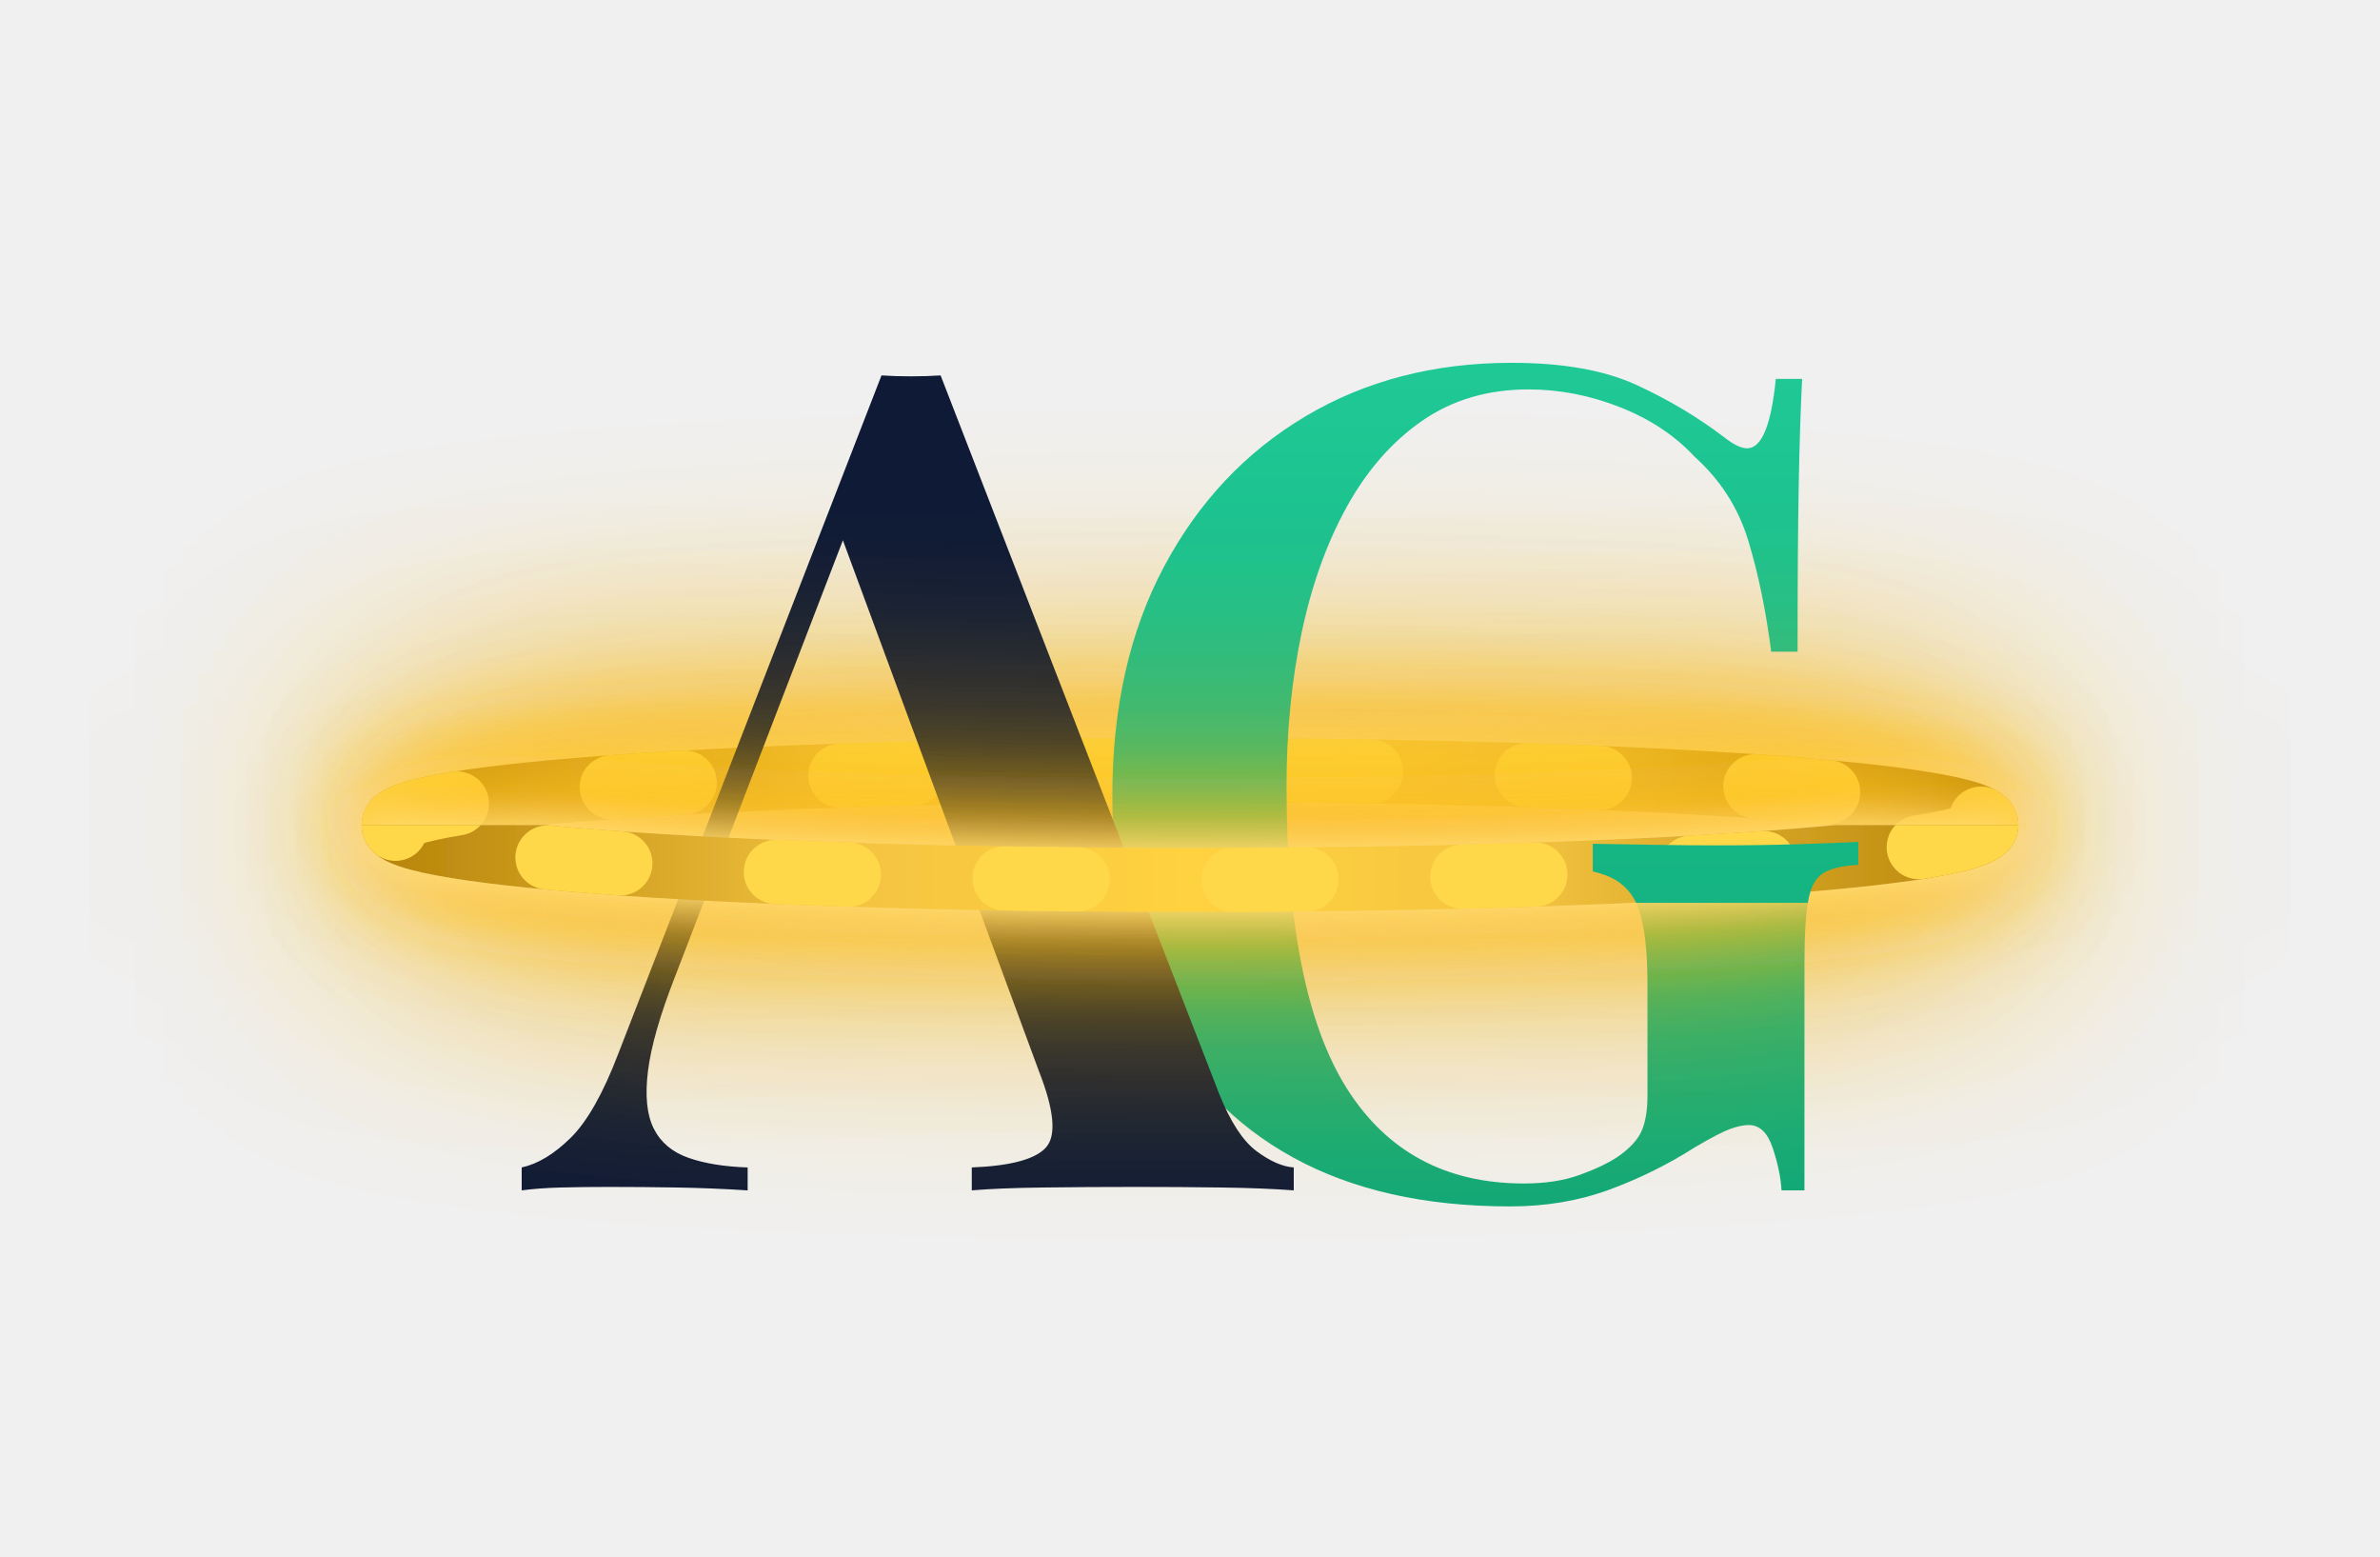
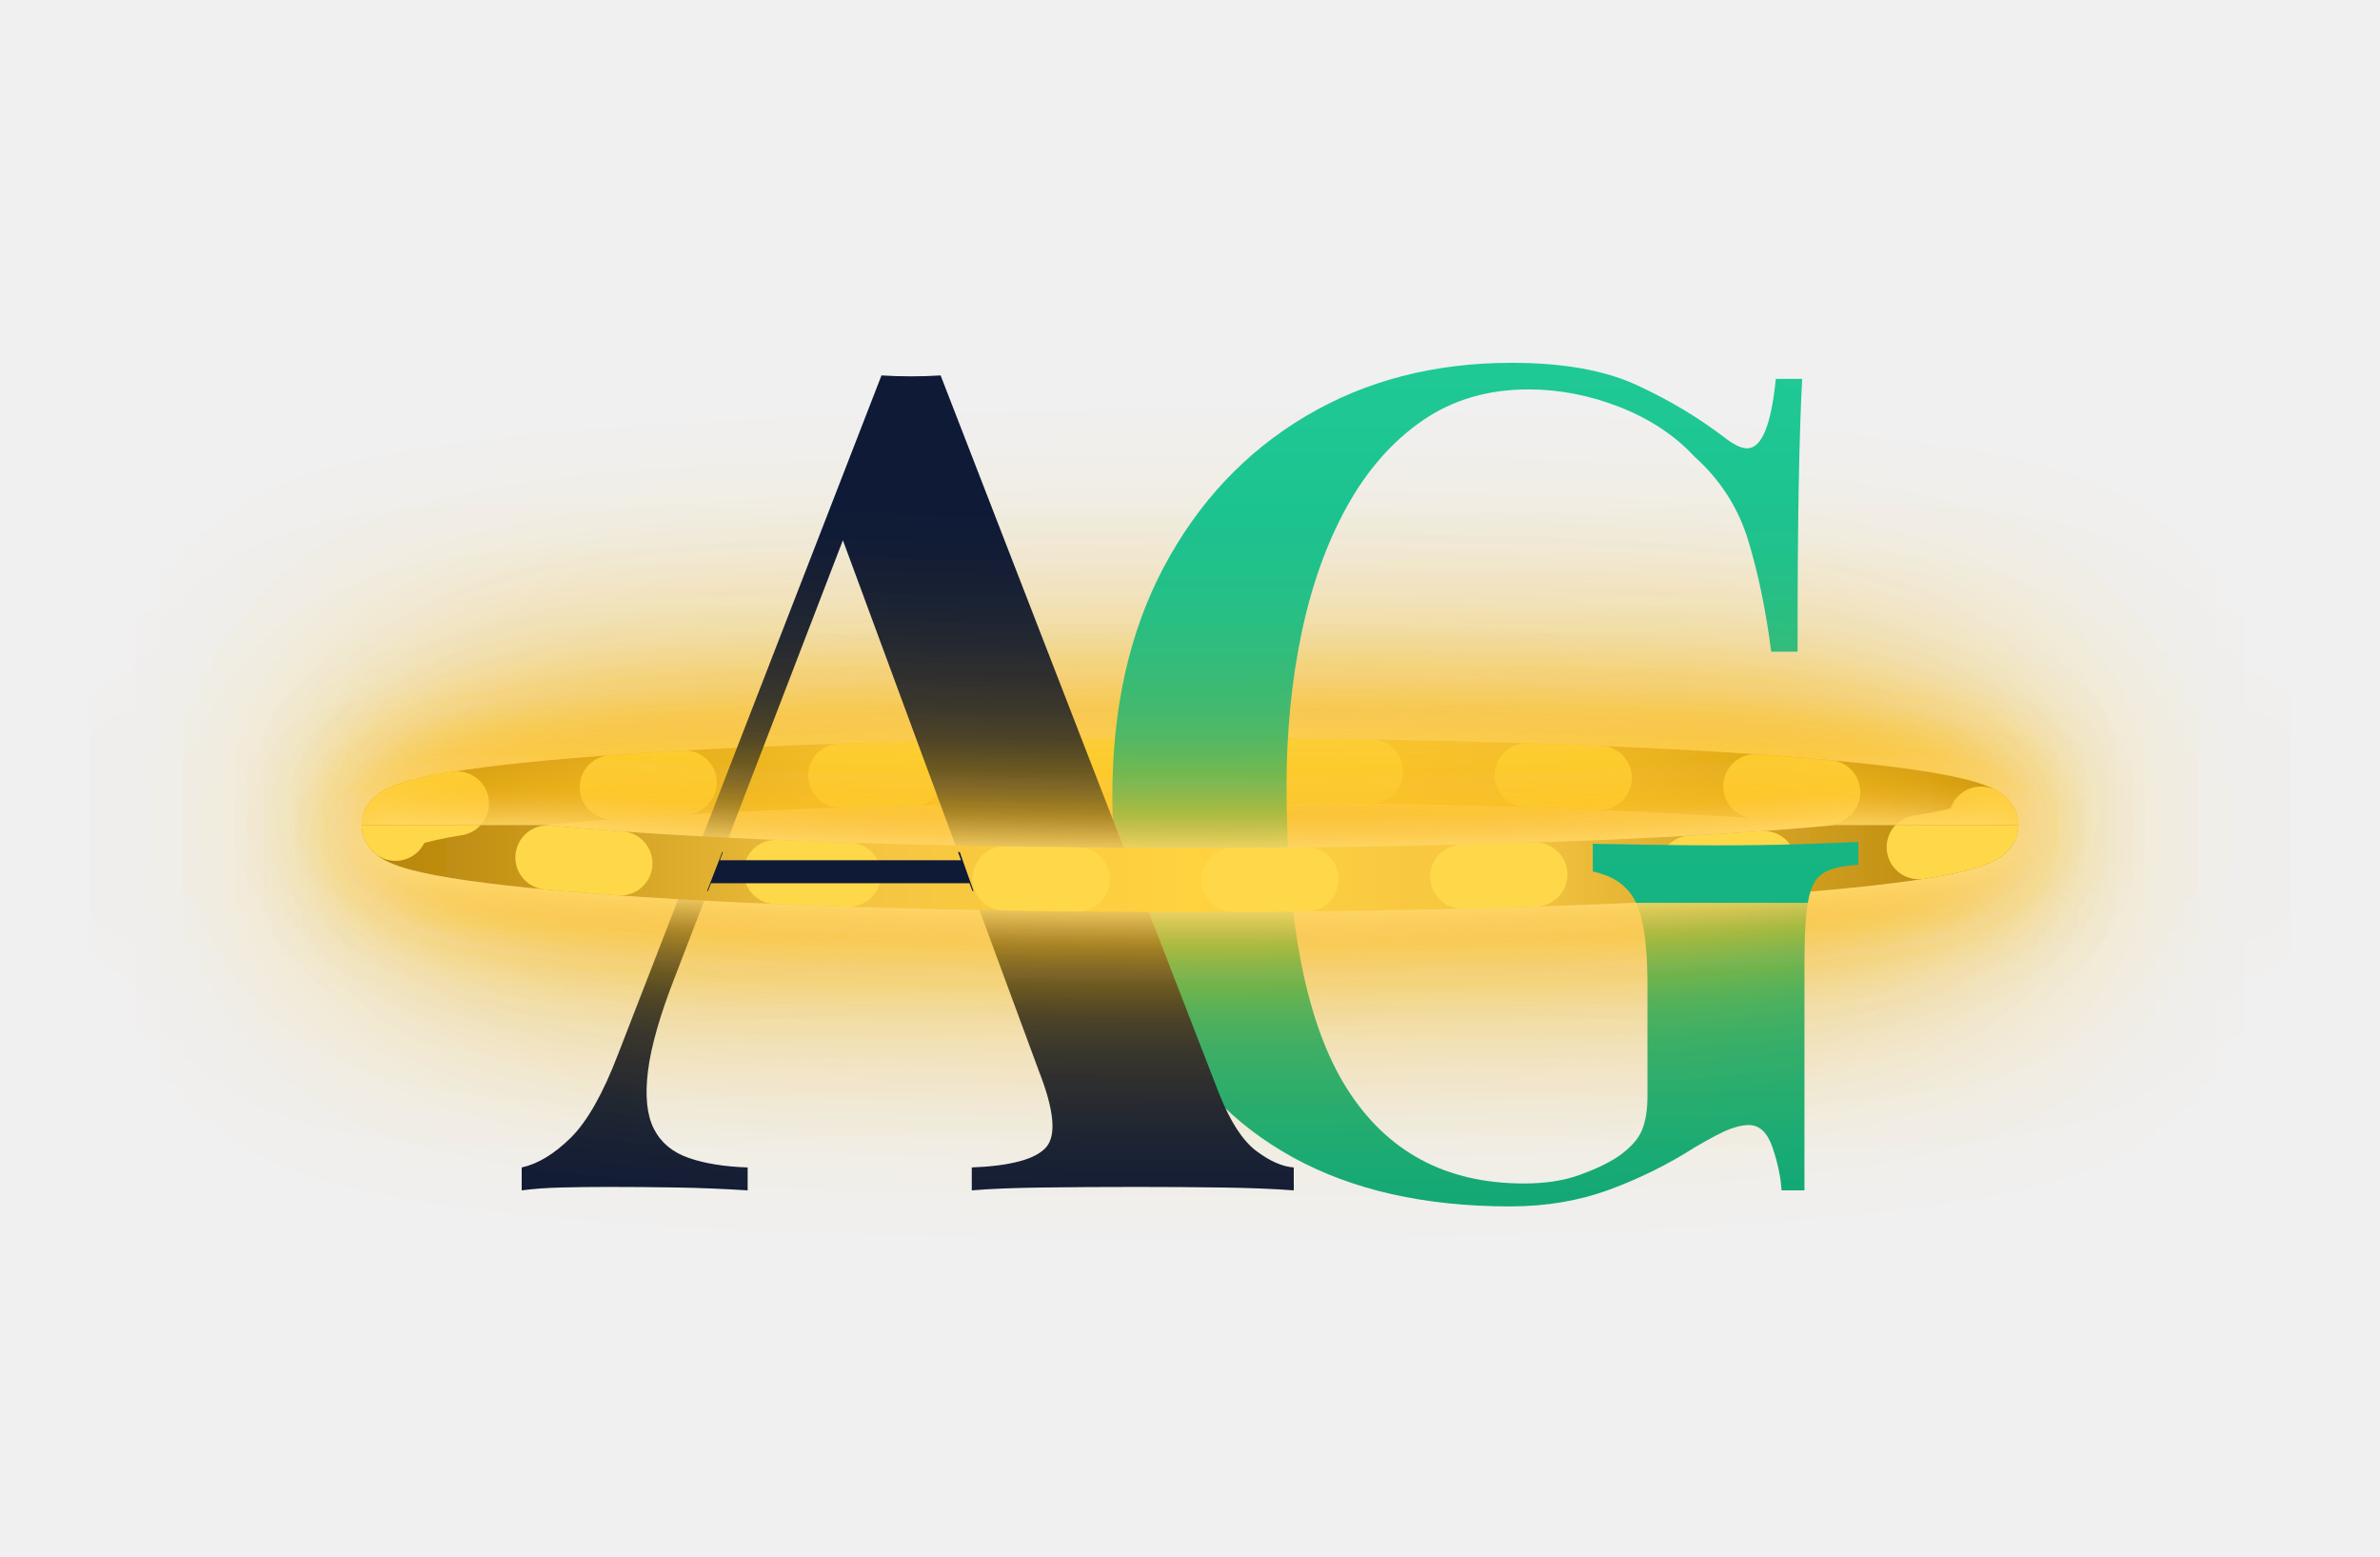
<svg xmlns="http://www.w3.org/2000/svg" viewBox="-50 -20 520 340" width="520" height="340" role="img" aria-labelledby="t">
  <defs>
    <linearGradient id="gen-green" x1="0" y1="0" x2="0" y2="1">
      <stop offset="0" stop-color="#1FC995" />
      <stop offset="1" stop-color="#0FA877" />
    </linearGradient>
    <linearGradient id="gold" x1="0" y1="0" x2="1" y2="0">
      <stop offset="0" stop-color="#B8860B" />
      <stop offset="0.3" stop-color="#F5C542" />
      <stop offset="0.5" stop-color="#FFD23F" />
      <stop offset="0.7" stop-color="#F5C542" />
      <stop offset="1" stop-color="#B8860B" />
    </linearGradient>
    <filter id="glow" filterUnits="userSpaceOnUse" x="-60" y="-60" width="540" height="420">
      <feGaussianBlur in="SourceAlpha" stdDeviation="4" result="a1" />
      <feFlood flood-color="#FFE27A" />
      <feComposite in2="a1" operator="in" result="core" />
      <feGaussianBlur in="SourceAlpha" stdDeviation="12" result="a2" />
      <feComponentTransfer in="a2" result="a2b">
        <feFuncA type="linear" slope="1.8" />
      </feComponentTransfer>
      <feFlood flood-color="#FFC21A" />
      <feComposite in2="a2b" operator="in" result="bloom" />
      <feGaussianBlur in="SourceAlpha" stdDeviation="30" result="a3" />
      <feComponentTransfer in="a3" result="a3b">
        <feFuncA type="linear" slope="2.2" />
      </feComponentTransfer>
      <feFlood flood-color="#F5B000" />
      <feComposite in2="a3b" operator="in" result="spill" />
      <feMerge>
        <feMergeNode in="spill" />
        <feMergeNode in="bloom" />
        <feMergeNode in="core" />
        <feMergeNode in="SourceGraphic" />
      </feMerge>
    </filter>
    <filter id="soft" x="-50%" y="-50%" width="200%" height="200%">
      <feGaussianBlur stdDeviation="1.2" />
    </filter>
    <clipPath id="back-half">
      <rect x="-60" y="-60" width="540" height="220.2" />
    </clipPath>
    <clipPath id="front-half">
      <rect x="-60" y="160.2" width="540" height="199.8" />
    </clipPath>
    <mask id="midline-lighten" maskUnits="userSpaceOnUse" x="-60" y="-60" width="540" height="420">
      <rect x="-60" y="-60" width="540" height="420" fill="#fff" />
      <g fill="#000" fill-opacity="0.0" filter="url(#soft)">
        <rect x="103.6" y="160.4" width="59.9" height="20.0" rx="2" />
        <rect x="299.0" y="160.4" width="57.0" height="20.0" rx="2" />
      </g>
    </mask>
    <clipPath id="g-bar">
      <rect x="298.0" y="163.7" width="59.0" height="13.5" />
    </clipPath>
+     <clipPath id="a-bar">
+       <polygon points="107.8,166.1 159.7,166.1 162.7,174.6 104.5,174.6" />
+     </clipPath>
    <ellipse id="ring" cx="210.0" cy="160.2" rx="174.0" ry="12" pathLength="100" />
  </defs>
  <style>
    .aura { fill: #0E1A36; }
    @media (prefers-color-scheme: dark) { .aura { fill: #F4F6FA; } }
    .base  { fill: none; stroke: url(#gold); stroke-width: 14; }
    .glint { fill: none; stroke: #FFD84A; stroke-width: 14; stroke-linecap: round;
             stroke-dasharray: 16 34; animation: spin 3s linear infinite; }
    @keyframes spin { to { stroke-dashoffset: -100; } }
    @media (prefers-reduced-motion: reduce) { .glint { animation: none; } }
  </style>
  <g>
    <g filter="url(#glow)">
      <g clip-path="url(#back-half)">
        <use href="#ring" class="base" />
        <use href="#ring" class="glint" />
      </g>
    </g>
    <path fill="url(#gen-green)" d="M280.26 59.246Q297.033 59.246 307.548 64.078Q318.063 68.91 326.725 75.519Q329.779 77.922 331.732 77.922Q336.489 77.922 337.991 62.751H343.749Q343.248 72.314 342.998 86.034Q342.747 99.753 342.747 122.335H336.989Q335.237 108.816 331.982 98.101Q328.728 87.385 320.266 79.775Q313.807 72.815 303.943 68.935Q294.079 65.054 283.965 65.054Q270.646 65.054 260.757 71.889Q250.869 78.724 244.259 90.69Q237.65 102.657 234.371 118.304Q231.091 133.951 231.091 151.726Q231.091 196.789 244.209 217.644Q257.328 238.498 282.963 238.498Q289.973 238.498 295.155 236.62Q300.337 234.743 303.492 232.64Q307.447 229.886 308.699 226.957Q309.951 224.028 309.951 219.371V194.937Q309.951 183.871 307.998 178.464Q306.045 173.056 300.613 171.103Q295.18 169.15 284.665 168.9V163.893Q289.672 164.143 296.582 164.269Q303.492 164.394 311.078 164.519Q318.663 164.644 324.972 164.644Q334.736 164.644 342.772 164.394Q350.809 164.143 356.016 163.893V168.9Q351.009 169.15 348.456 170.653Q345.902 172.155 345.076 176.661Q344.25 181.167 344.25 190.43V240.0H339.243Q338.992 235.744 337.315 230.737Q335.638 225.73 332.083 225.73Q330.38 225.73 328.027 226.581Q325.673 227.432 320.316 230.587Q311.453 236.245 301.539 239.875Q291.625 243.505 279.959 243.505Q251.97 243.505 232.517 232.815Q213.065 222.125 203.051 201.997Q193.037 181.868 193.037 153.779Q193.037 124.988 204.303 103.809Q215.568 82.629 235.221 70.938Q254.874 59.246 280.26 59.246Z" />
    <path class="aura" d="M155.513 62.0 216.398 218.97Q220.054 228.083 224.51 231.413Q228.966 234.743 232.671 234.993V240.0Q226.062 239.499 216.899 239.374Q207.736 239.249 198.373 239.249Q187.407 239.249 177.794 239.374Q168.18 239.499 162.322 240.0V234.993Q175.09 234.492 178.544 230.612Q181.999 226.731 176.992 213.963L133.031 94.947L137.437 89.489L97.481 193.334Q92.574 205.852 91.573 213.938Q90.571 222.025 92.849 226.531Q95.128 231.037 100.41 232.89Q105.693 234.743 113.353 234.993V240.0Q105.442 239.499 97.907 239.374Q90.371 239.249 82.96 239.249Q77.303 239.249 72.521 239.374Q67.739 239.499 63.984 240.0V234.993Q69.291 233.841 74.699 228.509Q80.106 223.176 85.063 210.208L142.594 62.0Q145.599 62.2 149.054 62.2Q152.509 62.2 155.513 62.0ZM177.343 167.899V172.906H102.738L105.242 167.899Z" />
    <g mask="url(#midline-lighten)">
      <g filter="url(#glow)">
        <g clip-path="url(#front-half)">
          <use href="#ring" class="base" />
          <use href="#ring" class="glint" />
        </g>
      </g>
    </g>
+     <path class="aura" clip-path="url(#a-bar)" d="M155.513 62.0 216.398 218.97Q220.054 228.083 224.51 231.413Q228.966 234.743 232.671 234.993V240.0Q226.062 239.499 216.899 239.374Q207.736 239.249 198.373 239.249Q187.407 239.249 177.794 239.374Q168.18 239.499 162.322 240.0V234.993Q175.09 234.492 178.544 230.612Q181.999 226.731 176.992 213.963L133.031 94.947L137.437 89.489L97.481 193.334Q92.574 205.852 91.573 213.938Q90.571 222.025 92.849 226.531Q95.128 231.037 100.41 232.89Q105.693 234.743 113.353 234.993V240.0Q105.442 239.499 97.907 239.374Q90.371 239.249 82.96 239.249Q77.303 239.249 72.521 239.374Q67.739 239.499 63.984 240.0V234.993Q69.291 233.841 74.699 228.509Q80.106 223.176 85.063 210.208L142.594 62.0Q145.599 62.2 149.054 62.2Q152.509 62.2 155.513 62.0ZM177.343 167.899V172.906H102.738L105.242 167.899Z" />
    <path fill="url(#gen-green)" clip-path="url(#g-bar)" d="M280.26 59.246Q297.033 59.246 307.548 64.078Q318.063 68.91 326.725 75.519Q329.779 77.922 331.732 77.922Q336.489 77.922 337.991 62.751H343.749Q343.248 72.314 342.998 86.034Q342.747 99.753 342.747 122.335H336.989Q335.237 108.816 331.982 98.101Q328.728 87.385 320.266 79.775Q313.807 72.815 303.943 68.935Q294.079 65.054 283.965 65.054Q270.646 65.054 260.757 71.889Q250.869 78.724 244.259 90.69Q237.65 102.657 234.371 118.304Q231.091 133.951 231.091 151.726Q231.091 196.789 244.209 217.644Q257.328 238.498 282.963 238.498Q289.973 238.498 295.155 236.62Q300.337 234.743 303.492 232.64Q307.447 229.886 308.699 226.957Q309.951 224.028 309.951 219.371V194.937Q309.951 183.871 307.998 178.464Q306.045 173.056 300.613 171.103Q295.18 169.15 284.665 168.9V163.893Q289.672 164.143 296.582 164.269Q303.492 164.394 311.078 164.519Q318.663 164.644 324.972 164.644Q334.736 164.644 342.772 164.394Q350.809 164.143 356.016 163.893V168.9Q351.009 169.15 348.456 170.653Q345.902 172.155 345.076 176.661Q344.25 181.167 344.25 190.43V240.0H339.243Q338.992 235.744 337.315 230.737Q335.638 225.73 332.083 225.73Q330.38 225.73 328.027 226.581Q325.673 227.432 320.316 230.587Q311.453 236.245 301.539 239.875Q291.625 243.505 279.959 243.505Q251.97 243.505 232.517 232.815Q213.065 222.125 203.051 201.997Q193.037 181.868 193.037 153.779Q193.037 124.988 204.303 103.809Q215.568 82.629 235.221 70.938Q254.874 59.246 280.26 59.246Z" />
  </g>
</svg>
